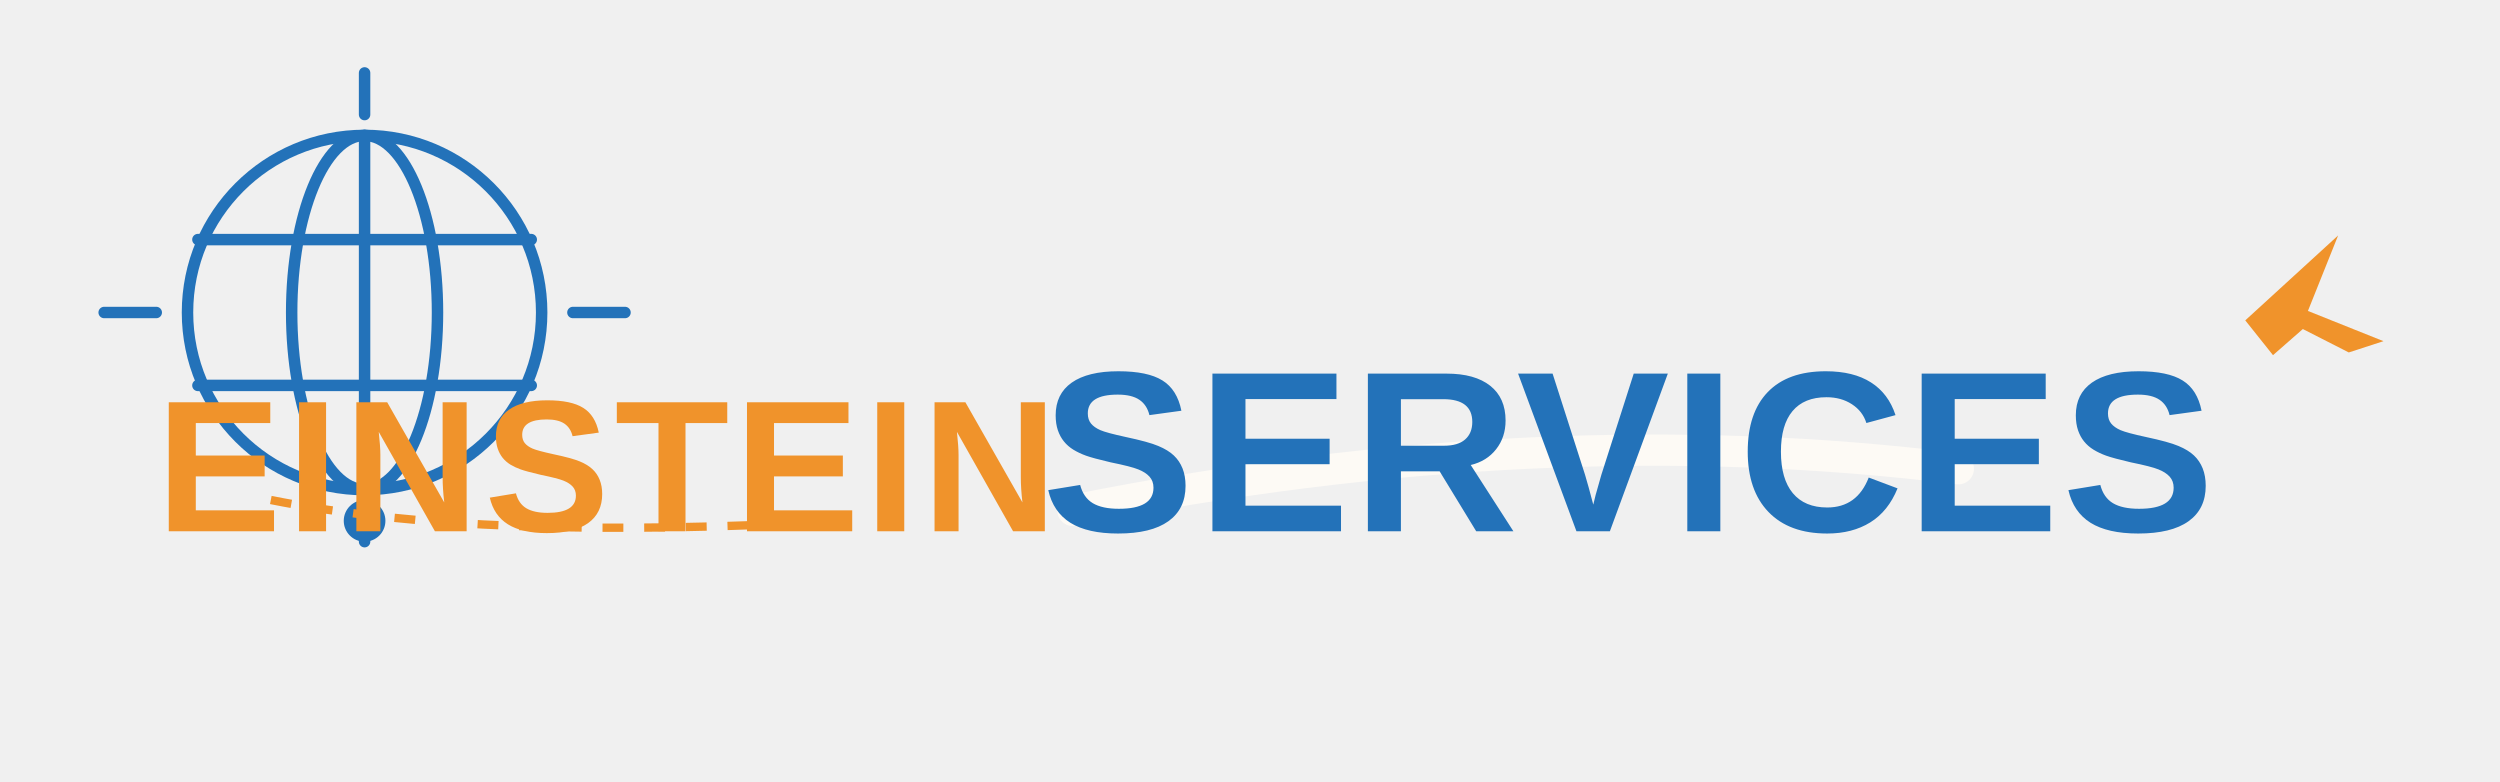
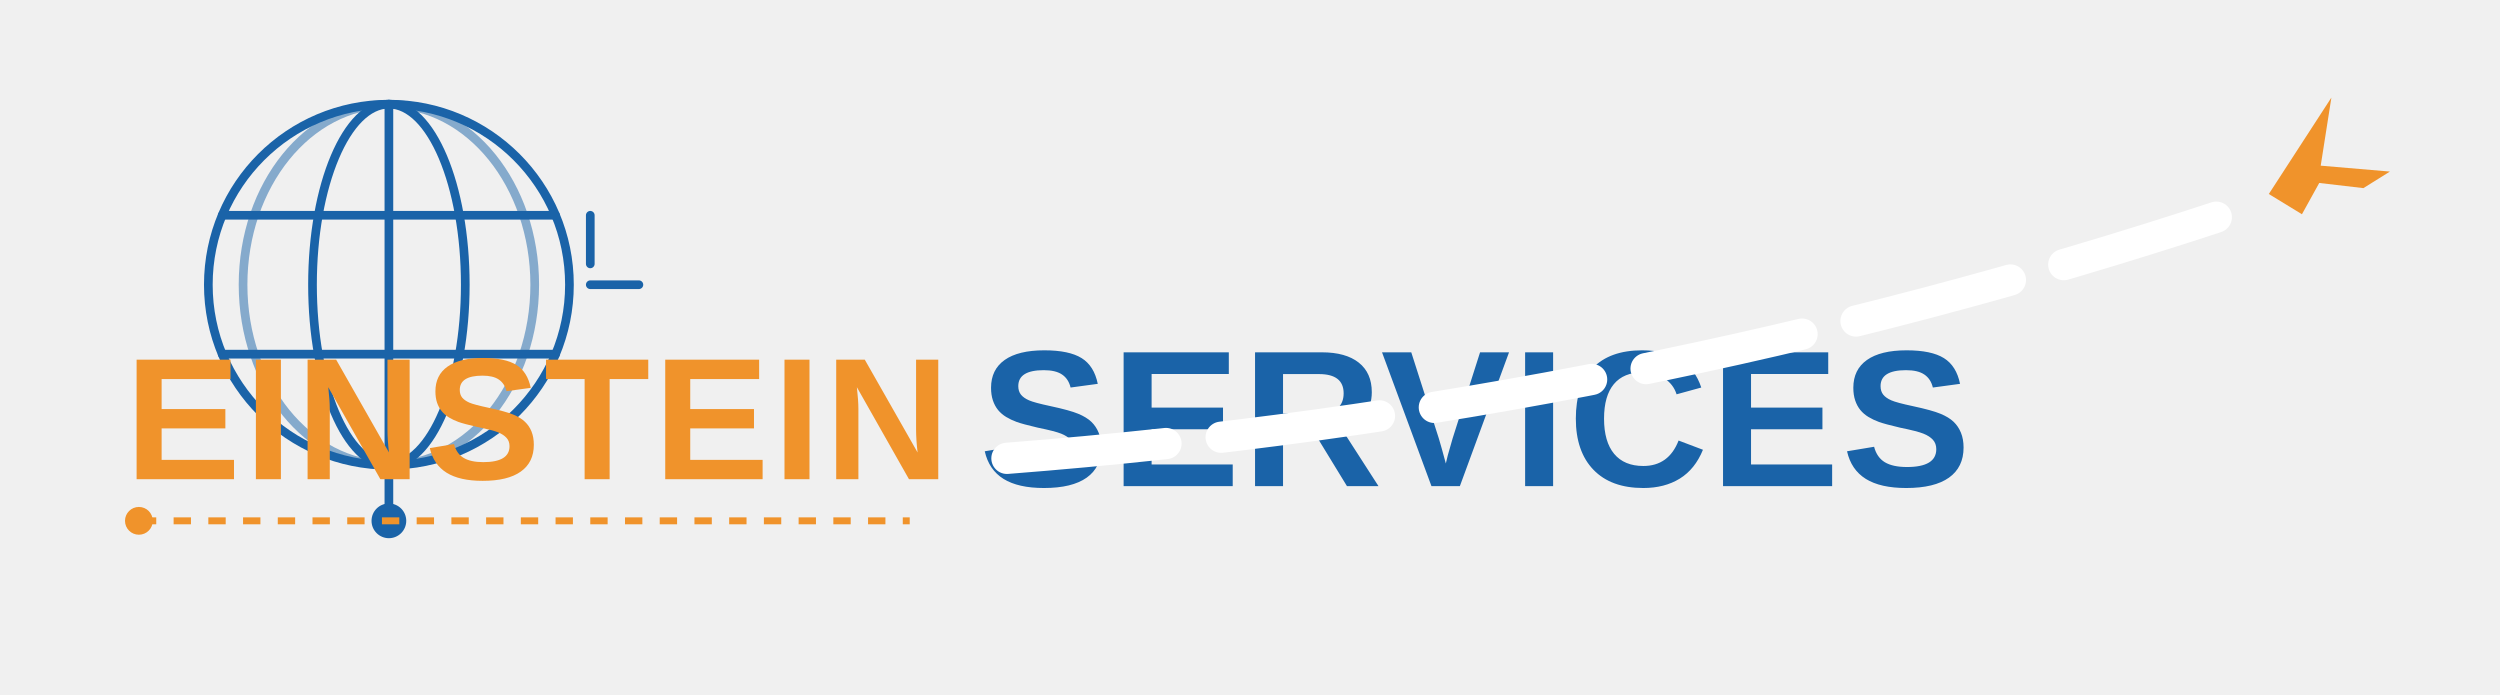
- <svg xmlns="http://www.w3.org/2000/svg" viewBox="0 0 480 150" width="480" height="150">
-   <g stroke="#2372b9" stroke-width="2.2" fill="none" stroke-linecap="round">
-     <circle cx="70" cy="60" r="34" />
-     <ellipse cx="70" cy="60" rx="14" ry="34" />
-     <path d="M38 46 h64 M38 74 h64" />
-     <path d="M70 26 v68" />
-     <path d="M30 60 h-10 M110 60 h10" />
-     <path d="M70 22 v-8 M70 94 v10" />
-     <circle cx="70" cy="100" r="4" fill="#2372b9" stroke="none" />
+ <svg xmlns="http://www.w3.org/2000/svg" viewBox="0 0 720 200" width="720" height="200">
+   <g stroke="#1a63a8" stroke-width="2.5" fill="none" stroke-linecap="round">
+     <circle cx="112" cy="82" r="52" />
+     <ellipse cx="112" cy="82" rx="22" ry="52" />
+     <ellipse cx="112" cy="82" rx="42" ry="52" opacity="0.5" />
+     <path d="M64 62 h96 M64 102 h96" />
+     <path d="M112 30 v118" />
+     <path d="M170 82 h14 M170 62 v14" />
  </g>
-   <path d="M52 96 q40 8 110 4" stroke="#f0932b" stroke-width="1.6" stroke-dasharray="4 4" fill="none" />
-   <text x="30" y="102" font-family="Arial, Helvetica, sans-serif" font-weight="bold" font-size="36" letter-spacing="1" fill="#f0932b">EINSTEIN</text>
-   <path d="M206 98 q90 -18 170 -8" stroke="#fdfaf5" stroke-width="6" fill="none" stroke-linecap="round" />
-   <text x="200" y="102" font-family="Arial, Helvetica, sans-serif" font-weight="bold" font-size="44" letter-spacing="0.5" fill="#2372b9">SERVICES</text>
-   <g transform="translate(428,52) rotate(-18)">
-     <path d="M0 10 L22 0 L12 12 L24 22 L17 22 L10 15 L3 18 Z" fill="#f0932b" />
+   <circle cx="112" cy="150" r="5" fill="#1a63a8" />
+   <circle cx="40" cy="150" r="4" fill="#f0932b" />
+   <path d="M40 150 H262" stroke="#f0932b" stroke-width="2" stroke-dasharray="5 5" fill="none" />
+   <text x="36" y="138" font-family="Arial, Helvetica, sans-serif" font-weight="bold" font-size="50" letter-spacing="1" fill="#f0932b">EINSTEIN</text>
+   <text x="282" y="140" font-family="Arial, Helvetica, sans-serif" font-weight="bold" font-size="56" letter-spacing="0.5" fill="#1a63a8">SERVICES</text>
+   <path d="M290 132 Q470 118 640 62" stroke="#ffffff" stroke-width="9" stroke-dasharray="46 16" fill="none" stroke-linecap="round" />
+   <g transform="translate(646,44) rotate(-32)">
+     <path d="M0 14 L30 0 L17 15 L33 27 L24 27 L14 19 L5 24 Z" fill="#f0932b" />
  </g>
</svg>
